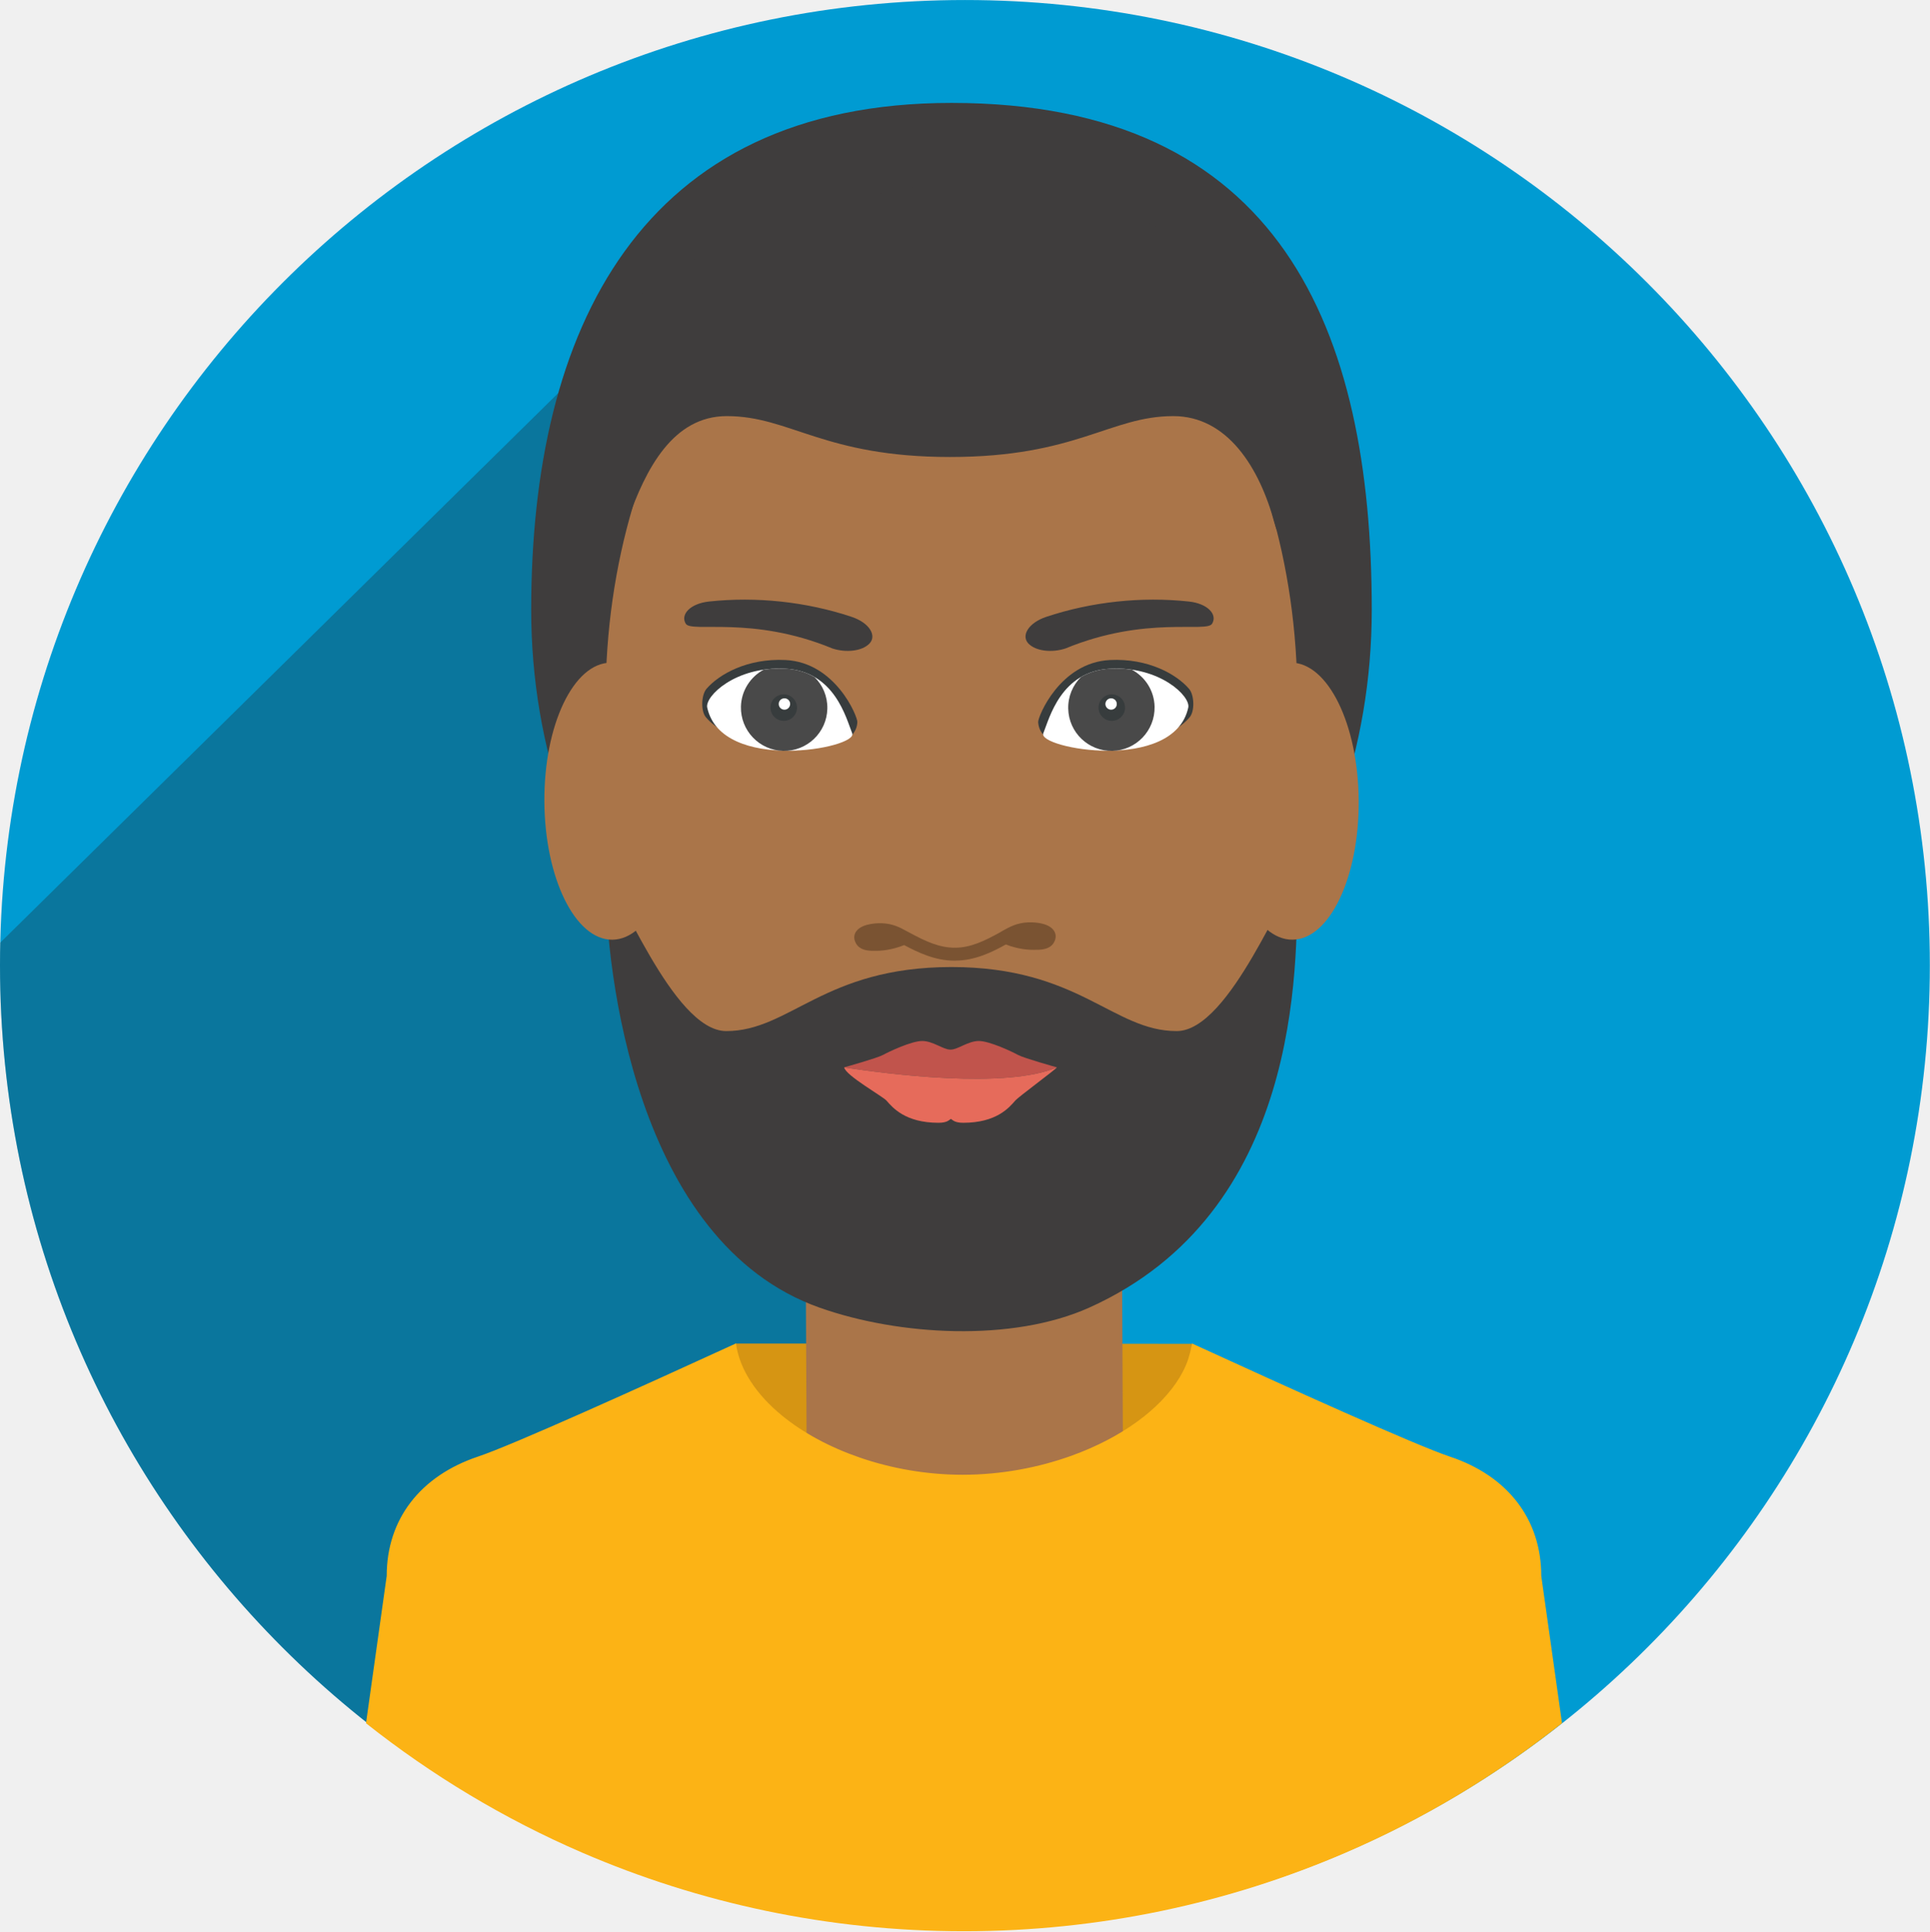
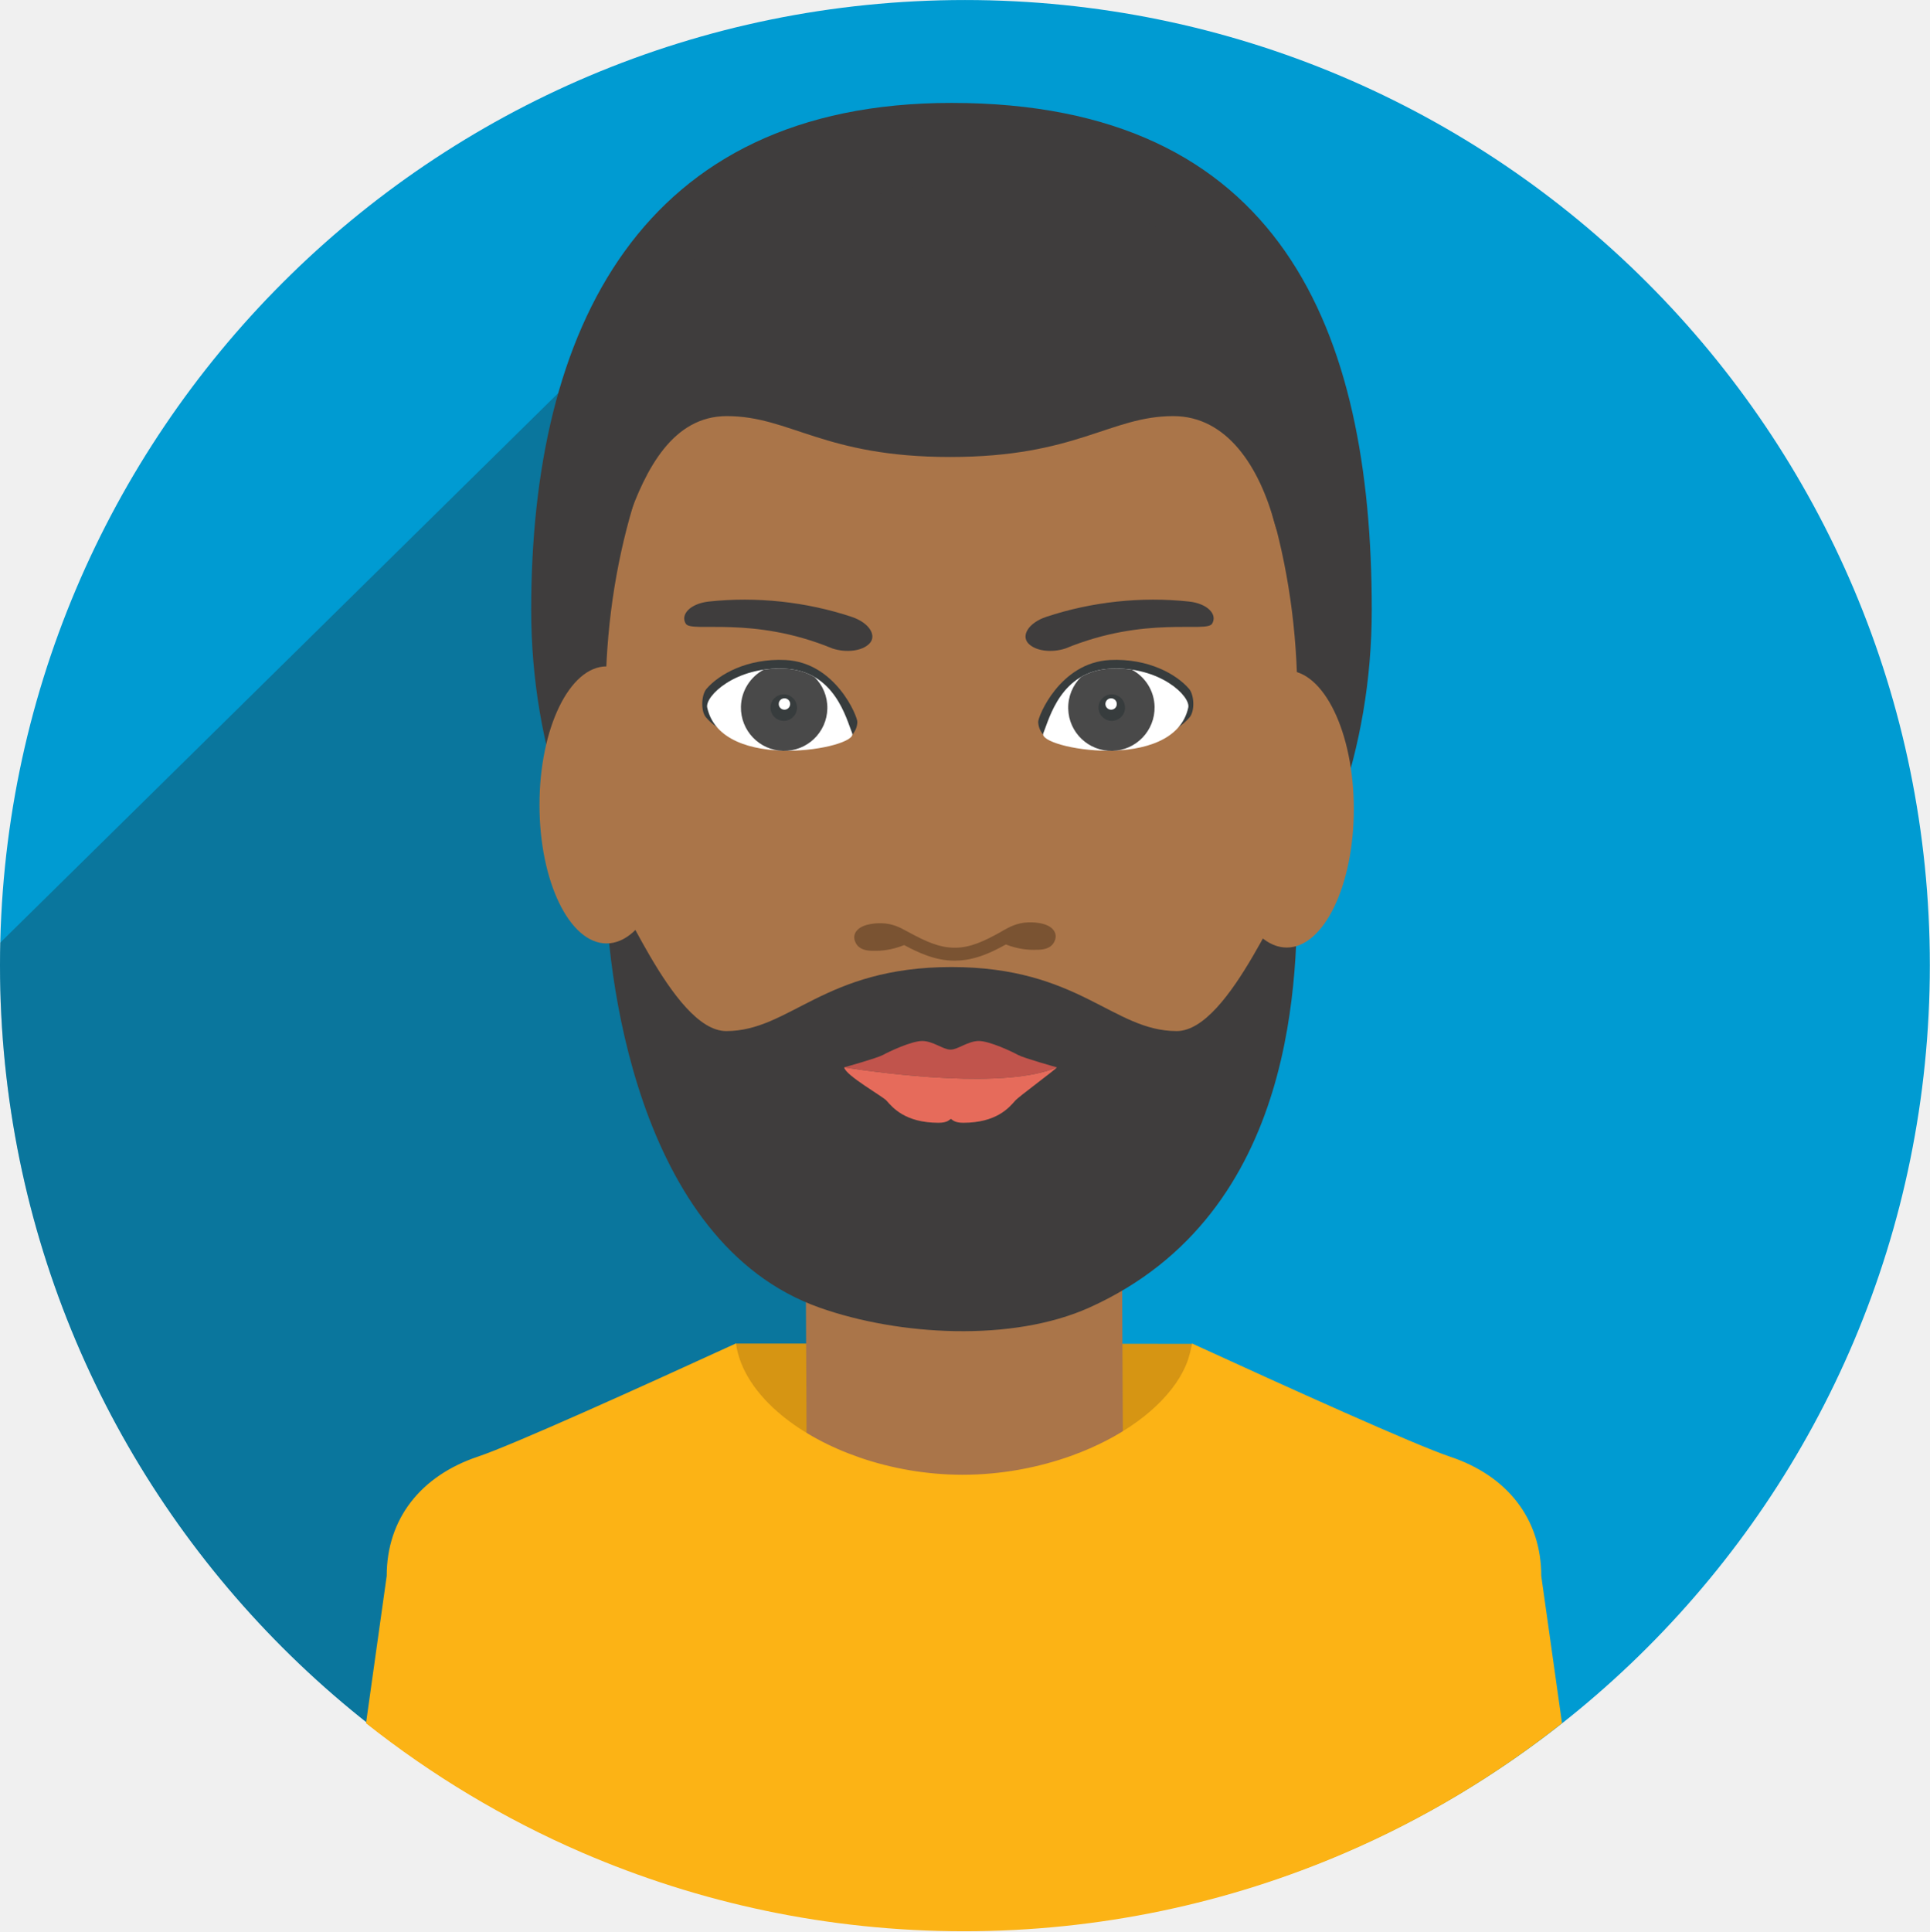
- <svg xmlns="http://www.w3.org/2000/svg" version="1.1" id="Layer_1" x="0px" y="0px" width="76.533px" height="76.571px" viewBox="0 0 76.533 76.571" enable-background="new 0 0 76.533 76.571" xml:space="preserve">
+ <svg xmlns="http://www.w3.org/2000/svg" id="Layer_1" width="76.533" height="76.571" viewBox="0 0 76.533 76.571">
  <g id="Person_4_1_">
+     <circle fill="#009BD2" cx="38.267" cy="38.268" r="38.267" />
+     <path opacity="0.3" fill="#231F20" d="M28.162,9.654L0.01,37.375C0.004,37.672,0,37.969,0,38.268 c0,21.135,17.131,38.268,38.266,38.268V12.154L28.162,9.654z" />
+     <polygon fill="#D69513" points="29.174,53.27 47.303,53.281 50.133,56.715 40.081,63.72 28.693,61.313 27.837,54.896" />
+     <path fill="#00BAFF" d="M38.241,34.713c0,0.014,0.001,0.029,0.003,0.044c0-0.022-0.002-0.042-0.002-0.064 C38.241,34.699,38.24,34.704,38.241,34.713z" />
+     <path fill="#2500DF" d="M38.24,33.321c0,0.001,0.001,0.005,0.001,0.006c-0.001-0.014,0.001-0.024,0.001-0.03 C38.241,33.305,38.24,33.311,38.24,33.321z" />
+     <polygon fill="#AA7549" points="44.559,62.591 32.015,62.633 31.925,44.225 44.469,44.18" />
+     <g fill="#27BDC8">
+       <path d="M46.783,54.612c0.004-0.009,0.01-0.019,0.015-0.028C46.793,54.594,46.788,54.604,46.783,54.612z" />
+       <path d="M47.273,53.266c-0.006,0.047-0.019,0.092-0.028,0.138c0.009-0.045,0.029-0.089,0.034-0.134 C47.278,53.268,47.276,53.268,47.273,53.266z" />
+     </g>
+     <path fill="#FCB315" d="M61.124,62.484c0-2.254-1.336-3.967-3.619-4.729c-1.375-0.458-6.413-2.737-10.202-4.474 c-0.007-0.005-0.015-0.008-0.023-0.012c-0.005,0.045-0.025,0.089-0.034,0.134c-0.026,0.146-0.063,0.293-0.11,0.437 c-0.017,0.051-0.03,0.102-0.049,0.15c-0.075,0.202-0.173,0.399-0.288,0.594c-0.004,0.01-0.01,0.02-0.015,0.028 c-0.777,1.284-2.348,2.403-4.274,3.1c-0.001,0.001-0.002,0.001-0.002,0.001c-1.326,0.479-2.817,0.76-4.331,0.76 c-1.428,0-2.824-0.25-4.075-0.68c-0.003,0-0.007-0.002-0.009-0.004c-1.188-0.408-2.244-0.98-3.072-1.656 c-1.021-0.835-1.694-1.828-1.834-2.869c-0.004,0.002-0.007,0.004-0.011,0.006c-0.006,0.002-0.013,0.006-0.019,0.009 c-3.789,1.737-8.827,4.015-10.202,4.474c-2.282,0.765-3.619,2.479-3.619,4.73l-0.821,5.842c2.604,2.061,5.478,3.793,8.567,5.127 c4.646,2.004,9.765,3.12,15.147,3.12c5.379,0,10.495-1.114,15.14-3.117c3.093-1.334,5.971-3.067,8.578-5.131L61.124,62.484z" />
    <g>
+       <path fill="#3F3D3D" d="M54.402,24.175c0,11.097-7.463,20.093-16.667,20.093c-9.207,0-16.669-8.996-16.669-20.093 c0-11.099,4.325-20.095,16.669-20.095C50.79,4.08,54.402,13.076,54.402,24.175z" />
+       <path fill="#AA7549" d="M51.451,27.695c0,10.789-3.05,19.536-13.715,19.536c-10.265,0-13.719-8.747-13.719-19.536 c0-10.79,6.142-19.536,13.719-19.536C45.309,8.159,51.451,16.905,51.451,27.695z" />
+       <path fill="#7A5332" d="M41.779,36.875c-0.25-0.334-0.946-0.309-1.024-0.303c-0.434,0.023-0.703,0.174-0.987,0.33l-0.105,0.063 c-0.606,0.334-1.162,0.61-1.788,0.611c-0.629,0.004-1.186-0.264-1.793-0.591l-0.113-0.06c-0.282-0.154-0.554-0.302-0.988-0.319 c-0.077-0.005-0.772-0.021-1.018,0.313c-0.065,0.082-0.144,0.252-0.021,0.477c0.137,0.257,0.432,0.308,0.709,0.301 c0.272,0.011,0.706-0.025,1.207-0.225c0.522,0.277,1.212,0.62,2,0.617v0.001h0.002c0.005,0,0.014-0.001,0.022-0.001 c0.004,0,0.01,0,0.02,0v-0.002c0.792-0.006,1.475-0.356,1.989-0.64c0.5,0.196,0.939,0.224,1.211,0.21 c0.276,0.005,0.572-0.049,0.704-0.306C41.928,37.125,41.839,36.955,41.779,36.875z" />
+       <path fill="#3F3D3D" d="M51.444,34.986c-0.471-0.053-2.626,5.895-4.778,5.895c-2.535,0-3.872-2.539-8.932-2.539 c-5.062,0-6.401,2.539-8.933,2.539c-2.153,0-4.307-5.947-4.779-5.895c0,3.376,1.149,14.267,8.482,16.861 c3.152,1.115,7.64,1.369,10.69,0C51.588,48.08,51.444,38.362,51.444,34.986z" />
+       <path fill="#3F3D3D" d="M24.883,20.662c0.724-2.083,1.811-4.164,3.941-4.164c2.513,0,3.84,1.621,8.856,1.621 c5.018,0,6.341-1.621,8.852-1.621c2.132,0,3.421,2.021,4.024,4.282c0.574,2.147,0.985-6.052,0.985-6.052 c0-5.479-11.188-7.576-13.925-7.574c0,0-13.801,2.096-13.801,7.574C23.816,14.729,24.151,22.762,24.883,20.662z" />
+       <path fill="#373C3D" d="M33.723,29.229c0.198-0.223,0.265-0.383,0.278-0.598c0.013-0.214-0.859-2.366-2.849-2.462 c-1.521-0.074-2.64,0.569-3.134,1.142c-0.206,0.241-0.234,0.88-0.022,1.129C29.466,30.168,33.723,29.229,33.723,29.229z" />
+       <path fill="#FFF" d="M28.047,28.054c0.569,2.609,5.99,1.614,5.75,1.021c-0.24-0.592-0.693-2.469-2.663-2.563 C29.165,26.416,27.95,27.608,28.047,28.054z" />
+       <path fill="#494949" d="M29.384,28.02c-0.019,0.947,0.731,1.73,1.677,1.751c0.947,0.019,1.729-0.729,1.75-1.675 c0.01-0.488-0.185-0.932-0.506-1.248c-0.314-0.188-0.697-0.314-1.171-0.337c-0.303-0.015-0.587,0.005-0.853,0.044 C29.761,26.838,29.399,27.383,29.384,28.02z" />
+       <path fill="#373C3D" d="M30.556,28.045c-0.005,0.291,0.224,0.531,0.516,0.537c0.288,0.006,0.53-0.225,0.536-0.515 c0.007-0.288-0.226-0.531-0.512-0.536C30.801,27.525,30.562,27.754,30.556,28.045z" />
+       <path fill="#FFF" d="M30.884,27.908c-0.004,0.125,0.096,0.23,0.223,0.23c0.122,0.003,0.225-0.096,0.229-0.222 c0.003-0.124-0.097-0.227-0.223-0.229C30.988,27.686,30.884,27.783,30.884,27.908z" />
+       <path fill="#373C3D" d="M41.451,29.229c-0.197-0.223-0.264-0.383-0.279-0.598c-0.012-0.214,0.859-2.366,2.85-2.462 c1.523-0.074,2.641,0.569,3.133,1.142c0.209,0.241,0.235,0.88,0.023,1.129C45.707,30.168,41.451,29.229,41.451,29.229z" />
+       <path fill="#FFF" d="M47.125,28.054c-0.569,2.609-5.988,1.614-5.75,1.021c0.242-0.592,0.694-2.469,2.663-2.563 C46.009,26.416,47.222,27.608,47.125,28.054z" />
+       <path fill="#494949" d="M45.789,28.02c0.019,0.947-0.73,1.73-1.676,1.751c-0.947,0.019-1.73-0.729-1.749-1.675 c-0.01-0.488,0.183-0.932,0.501-1.248c0.317-0.188,0.702-0.314,1.172-0.337c0.305-0.015,0.589,0.005,0.856,0.044 C45.414,26.838,45.775,27.383,45.789,28.02z" />
+       <path fill="#373C3D" d="M44.617,28.045c0.008,0.291-0.225,0.531-0.515,0.537c-0.288,0.006-0.531-0.225-0.536-0.515 c-0.008-0.288,0.227-0.531,0.513-0.536C44.372,27.525,44.611,27.754,44.617,28.045z" />
+       <path fill="#FFF" d="M44.289,27.908c0.006,0.125-0.094,0.23-0.221,0.23c-0.123,0.003-0.226-0.096-0.23-0.222 c0-0.124,0.1-0.227,0.223-0.229C44.186,27.686,44.289,27.783,44.289,27.908z" />
+       <path fill="#3F3D3D" d="M34.483,25.514c0.296-0.311,0-0.82-0.71-1.057c-1.796-0.598-3.776-0.811-5.659-0.607 c-0.741,0.08-1.142,0.516-0.917,0.881l0,0c0.226,0.369,2.63-0.334,5.815,0.98C33.542,25.885,34.186,25.825,34.483,25.514 L34.483,25.514z" />
+       <path fill="#3F3D3D" d="M40.784,25.514c-0.296-0.311,0-0.82,0.71-1.057c1.796-0.598,3.774-0.811,5.658-0.607 c0.743,0.08,1.142,0.516,0.917,0.881l0,0c-0.223,0.369-2.629-0.334-5.814,0.98C41.727,25.885,41.082,25.825,40.784,25.514 L40.784,25.514z" />
+       <ellipse transform="translate(-.192 .147)" fill="#AA7549" cx="24.246" cy="31.767" rx="2.659" ry="5.492" />
      <g>
-         <circle fill="#009BD2" cx="38.267" cy="38.268" r="38.267" />
-         <g>
-           <path opacity="0.3" fill="#231F20" d="M28.162,9.654L0.01,37.375C0.004,37.672,0,37.969,0,38.268      c0,21.135,17.131,38.268,38.266,38.268V12.154L28.162,9.654z" />
-         </g>
+         <ellipse transform="translate(-.192 .31)" fill="#AA7549" cx="51.222" cy="31.767" rx="2.66" ry="5.492" />
      </g>
      <g>
-         <g>
-           <g>
-             <polygon fill="#D69513" points="29.174,53.27 47.303,53.281 50.133,56.715 40.081,63.72 28.693,61.313 27.837,54.896      " />
-             <g>
-               <g>
-                 <path fill="#00BAFF" d="M38.241,34.713c0,0.014,0.001,0.029,0.003,0.044c0-0.022-0.002-0.042-0.002-0.064         C38.241,34.699,38.24,34.704,38.241,34.713z" />
-                 <path fill="#2500DF" d="M38.24,33.321c0,0.001,0.001,0.005,0.001,0.006c-0.001-0.014,0.001-0.024,0.001-0.03         C38.241,33.305,38.24,33.311,38.24,33.321z" />
-                 <polygon fill="#AA7549" points="44.559,62.591 32.015,62.633 31.925,44.225 44.469,44.18        " />
-               </g>
-             </g>
-             <g>
-               <path fill="#27BDC8" d="M46.783,54.612c0.004-0.009,0.01-0.019,0.015-0.028C46.793,54.594,46.788,54.604,46.783,54.612z" />
-               <path fill="#27BDC8" d="M47.273,53.266c-0.006,0.047-0.019,0.092-0.028,0.138c0.009-0.045,0.029-0.089,0.034-0.134        C47.278,53.268,47.276,53.268,47.273,53.266z" />
-             </g>
-           </g>
-         </g>
-       </g>
-     </g>
-     <path fill="#FCB315" d="M61.124,62.484c0-2.254-1.336-3.967-3.619-4.729c-1.375-0.458-6.413-2.737-10.202-4.474   c-0.007-0.005-0.015-0.008-0.023-0.012c-0.005,0.045-0.025,0.089-0.034,0.134c-0.026,0.146-0.063,0.293-0.11,0.437   c-0.017,0.051-0.03,0.102-0.049,0.15c-0.075,0.202-0.173,0.399-0.288,0.594c-0.004,0.01-0.01,0.02-0.015,0.028   c-0.777,1.284-2.348,2.403-4.274,3.1c-0.001,0.001-0.002,0.001-0.002,0.001c-1.326,0.479-2.817,0.76-4.331,0.76   c-1.428,0-2.824-0.25-4.075-0.68c-0.003,0-0.007-0.002-0.009-0.004c-1.188-0.408-2.244-0.98-3.072-1.656   c-1.021-0.835-1.694-1.828-1.834-2.869c-0.004,0.002-0.007,0.004-0.011,0.006c-0.006,0.002-0.013,0.006-0.019,0.009   c-3.789,1.737-8.827,4.015-10.202,4.474c-2.282,0.765-3.619,2.479-3.619,4.73l-0.821,5.842c2.604,2.061,5.478,3.793,8.567,5.127   c4.646,2.004,9.765,3.12,15.147,3.12c5.379,0,10.495-1.114,15.14-3.117c3.093-1.334,5.971-3.067,8.578-5.131L61.124,62.484z" />
-     <g>
-       <path fill="#3F3D3D" d="M54.402,24.175c0,11.097-7.463,20.093-16.667,20.093c-9.207,0-16.669-8.996-16.669-20.093    c0-11.099,4.325-20.095,16.669-20.095C50.79,4.08,54.402,13.076,54.402,24.175z" />
-       <path fill="#AA7549" d="M51.451,27.695c0,10.789-3.05,19.536-13.715,19.536c-10.265,0-13.719-8.747-13.719-19.536    c0-10.79,6.142-19.536,13.719-19.536C45.309,8.159,51.451,16.905,51.451,27.695z" />
-       <path fill="#7A5332" d="M41.779,36.875c-0.25-0.334-0.946-0.309-1.024-0.303c-0.434,0.023-0.703,0.174-0.987,0.33l-0.105,0.063    c-0.606,0.334-1.162,0.61-1.788,0.611c-0.629,0.004-1.186-0.264-1.793-0.591l-0.113-0.06c-0.282-0.154-0.554-0.302-0.988-0.319    c-0.077-0.005-0.772-0.021-1.018,0.313c-0.065,0.082-0.144,0.252-0.021,0.477c0.137,0.257,0.432,0.308,0.709,0.301    c0.272,0.011,0.706-0.025,1.207-0.225c0.522,0.277,1.212,0.62,2,0.617v0.001h0.002c0.005,0,0.014-0.001,0.022-0.001    c0.004,0,0.01,0,0.02,0v-0.002c0.792-0.006,1.475-0.356,1.989-0.64c0.5,0.196,0.939,0.224,1.211,0.21    c0.276,0.005,0.572-0.049,0.704-0.306C41.928,37.125,41.839,36.955,41.779,36.875z" />
-       <path fill="#3F3D3D" d="M51.444,34.986c-0.471-0.053-2.626,5.895-4.778,5.895c-2.535,0-3.872-2.539-8.932-2.539    c-5.062,0-6.401,2.539-8.933,2.539c-2.153,0-4.307-5.947-4.779-5.895c0,3.376,1.149,14.267,8.482,16.861    c3.152,1.115,7.64,1.369,10.69,0C51.588,48.08,51.444,38.362,51.444,34.986z" />
-       <g>
-         <path fill="#3F3D3D" d="M24.883,20.662c0.724-2.083,1.811-4.164,3.941-4.164c2.513,0,3.84,1.621,8.856,1.621     c5.018,0,6.341-1.621,8.852-1.621c2.132,0,3.421,2.021,4.024,4.282c0.574,2.147,0.985-6.052,0.985-6.052     c0-5.479-11.188-7.576-13.925-7.574c0,0-13.801,2.096-13.801,7.574C23.816,14.729,24.151,22.762,24.883,20.662z" />
-       </g>
-       <g>
-         <g>
-           <g>
-             <path fill="#373C3D" d="M33.723,29.229c0.198-0.223,0.265-0.383,0.278-0.598c0.013-0.214-0.859-2.366-2.849-2.462       c-1.521-0.074-2.64,0.569-3.134,1.142c-0.206,0.241-0.234,0.88-0.022,1.129C29.466,30.168,33.723,29.229,33.723,29.229z" />
-           </g>
-         </g>
-         <g>
-           <g>
-             <g>
-               <path fill="#FFFFFF" d="M28.047,28.054c0.569,2.609,5.99,1.614,5.75,1.021c-0.24-0.592-0.693-2.469-2.663-2.563        C29.165,26.416,27.95,27.608,28.047,28.054z" />
-             </g>
-           </g>
-         </g>
-         <g>
-           <path fill="#494949" d="M29.384,28.02c-0.019,0.947,0.731,1.73,1.677,1.751c0.947,0.019,1.729-0.729,1.75-1.675      c0.01-0.488-0.185-0.932-0.506-1.248c-0.314-0.188-0.697-0.314-1.171-0.337c-0.303-0.015-0.587,0.005-0.853,0.044      C29.761,26.838,29.399,27.383,29.384,28.02z" />
-         </g>
-         <g>
-           <g>
-             <path fill="#373C3D" d="M30.556,28.045c-0.005,0.291,0.224,0.531,0.516,0.537c0.288,0.006,0.53-0.225,0.536-0.515       c0.007-0.288-0.226-0.531-0.512-0.536C30.801,27.525,30.562,27.754,30.556,28.045z" />
-             <path fill="#FFFFFF" d="M30.884,27.908c-0.004,0.125,0.096,0.23,0.223,0.23c0.122,0.003,0.225-0.096,0.229-0.222       c0.003-0.124-0.097-0.227-0.223-0.229C30.988,27.686,30.884,27.783,30.884,27.908z" />
-           </g>
-         </g>
-       </g>
-       <g>
-         <g>
-           <g>
-             <path fill="#373C3D" d="M41.451,29.229c-0.197-0.223-0.264-0.383-0.279-0.598c-0.012-0.214,0.859-2.366,2.85-2.462       c1.523-0.074,2.641,0.569,3.133,1.142c0.209,0.241,0.235,0.88,0.023,1.129C45.707,30.168,41.451,29.229,41.451,29.229z" />
-           </g>
-         </g>
-         <g>
-           <g>
-             <g>
-               <path fill="#FFFFFF" d="M47.125,28.054c-0.569,2.609-5.988,1.614-5.75,1.021c0.242-0.592,0.694-2.469,2.663-2.563        C46.009,26.416,47.222,27.608,47.125,28.054z" />
-             </g>
-           </g>
-         </g>
-         <g>
-           <path fill="#494949" d="M45.789,28.02c0.019,0.947-0.73,1.73-1.676,1.751c-0.947,0.019-1.73-0.729-1.749-1.675      c-0.01-0.488,0.183-0.932,0.501-1.248c0.317-0.188,0.702-0.314,1.172-0.337c0.305-0.015,0.589,0.005,0.856,0.044      C45.414,26.838,45.775,27.383,45.789,28.02z" />
-         </g>
-         <g>
-           <g>
-             <path fill="#373C3D" d="M44.617,28.045c0.008,0.291-0.225,0.531-0.515,0.537c-0.288,0.006-0.531-0.225-0.536-0.515       c-0.008-0.288,0.227-0.531,0.513-0.536C44.372,27.525,44.611,27.754,44.617,28.045z" />
-             <path fill="#FFFFFF" d="M44.289,27.908c0.006,0.125-0.094,0.23-0.221,0.23c-0.123,0.003-0.226-0.096-0.23-0.222       c0-0.124,0.1-0.227,0.223-0.229C44.186,27.686,44.289,27.783,44.289,27.908z" />
-           </g>
-         </g>
-       </g>
-       <path fill="#3F3D3D" d="M34.483,25.514c0.296-0.311,0-0.82-0.71-1.057c-1.796-0.598-3.776-0.811-5.659-0.607    c-0.741,0.08-1.142,0.516-0.917,0.881l0,0c0.226,0.369,2.63-0.334,5.815,0.98C33.542,25.885,34.186,25.825,34.483,25.514    L34.483,25.514z" />
-       <path fill="#3F3D3D" d="M40.784,25.514c-0.296-0.311,0-0.82,0.71-1.057c1.796-0.598,3.774-0.811,5.658-0.607    c0.743,0.08,1.142,0.516,0.917,0.881l0,0c-0.223,0.369-2.629-0.334-5.814,0.98C41.727,25.885,41.082,25.825,40.784,25.514    L40.784,25.514z" />
-       <ellipse transform="matrix(1 -0.0061 0.0061 1 -0.192 0.1475)" fill="#AA7549" cx="24.246" cy="31.767" rx="2.659" ry="5.492" />
-       <g>
-         <ellipse transform="matrix(1 -0.0061 0.0061 1 -0.1915 0.3109)" fill="#AA7549" cx="51.222" cy="31.767" rx="2.66" ry="5.492" />
-       </g>
-       <g>
-         <path fill="#C1544C" d="M41.911,42.32l0.002-0.001c0,0-1.302-0.363-1.538-0.491c-0.234-0.129-1.13-0.554-1.557-0.554     c-0.426,0-0.832,0.341-1.109,0.341h-0.027c-0.277,0-0.682-0.341-1.11-0.341c-0.426,0-1.322,0.425-1.556,0.554     c-0.236,0.128-1.538,0.491-1.538,0.491s0.002,0.002,0.002,0.003C35.189,42.583,39.892,43.191,41.911,42.32z" />
-         <path fill="#E66B5B" d="M33.48,42.322c0.043,0.313,1.538,1.153,1.68,1.319c0.241,0.278,0.746,0.876,2.056,0.876     c0.355,0,0.423-0.113,0.494-0.154c0.073,0.041,0.141,0.154,0.492,0.154c1.313,0,1.816-0.598,2.058-0.876     c0.144-0.167,1.636-1.257,1.652-1.321C39.892,43.191,35.189,42.583,33.48,42.322z" />
+         <path fill="#C1544C" d="M41.911,42.32l0.002-0.001c0,0-1.302-0.363-1.538-0.491c-0.234-0.129-1.13-0.554-1.557-0.554 c-0.426,0-0.832,0.341-1.109,0.341h-0.027c-0.277,0-0.682-0.341-1.11-0.341c-0.426,0-1.322,0.425-1.556,0.554 c-0.236,0.128-1.538,0.491-1.538,0.491s0.002,0.002,0.002,0.003C35.189,42.583,39.892,43.191,41.911,42.32z" />
+         <path fill="#E66B5B" d="M33.48,42.322c0.043,0.313,1.538,1.153,1.68,1.319c0.241,0.278,0.746,0.876,2.056,0.876 c0.355,0,0.423-0.113,0.494-0.154c0.073,0.041,0.141,0.154,0.492,0.154c1.313,0,1.816-0.598,2.058-0.876 c0.144-0.167,1.636-1.257,1.652-1.321C39.892,43.191,35.189,42.583,33.48,42.322z" />
      </g>
    </g>
  </g>
</svg>
